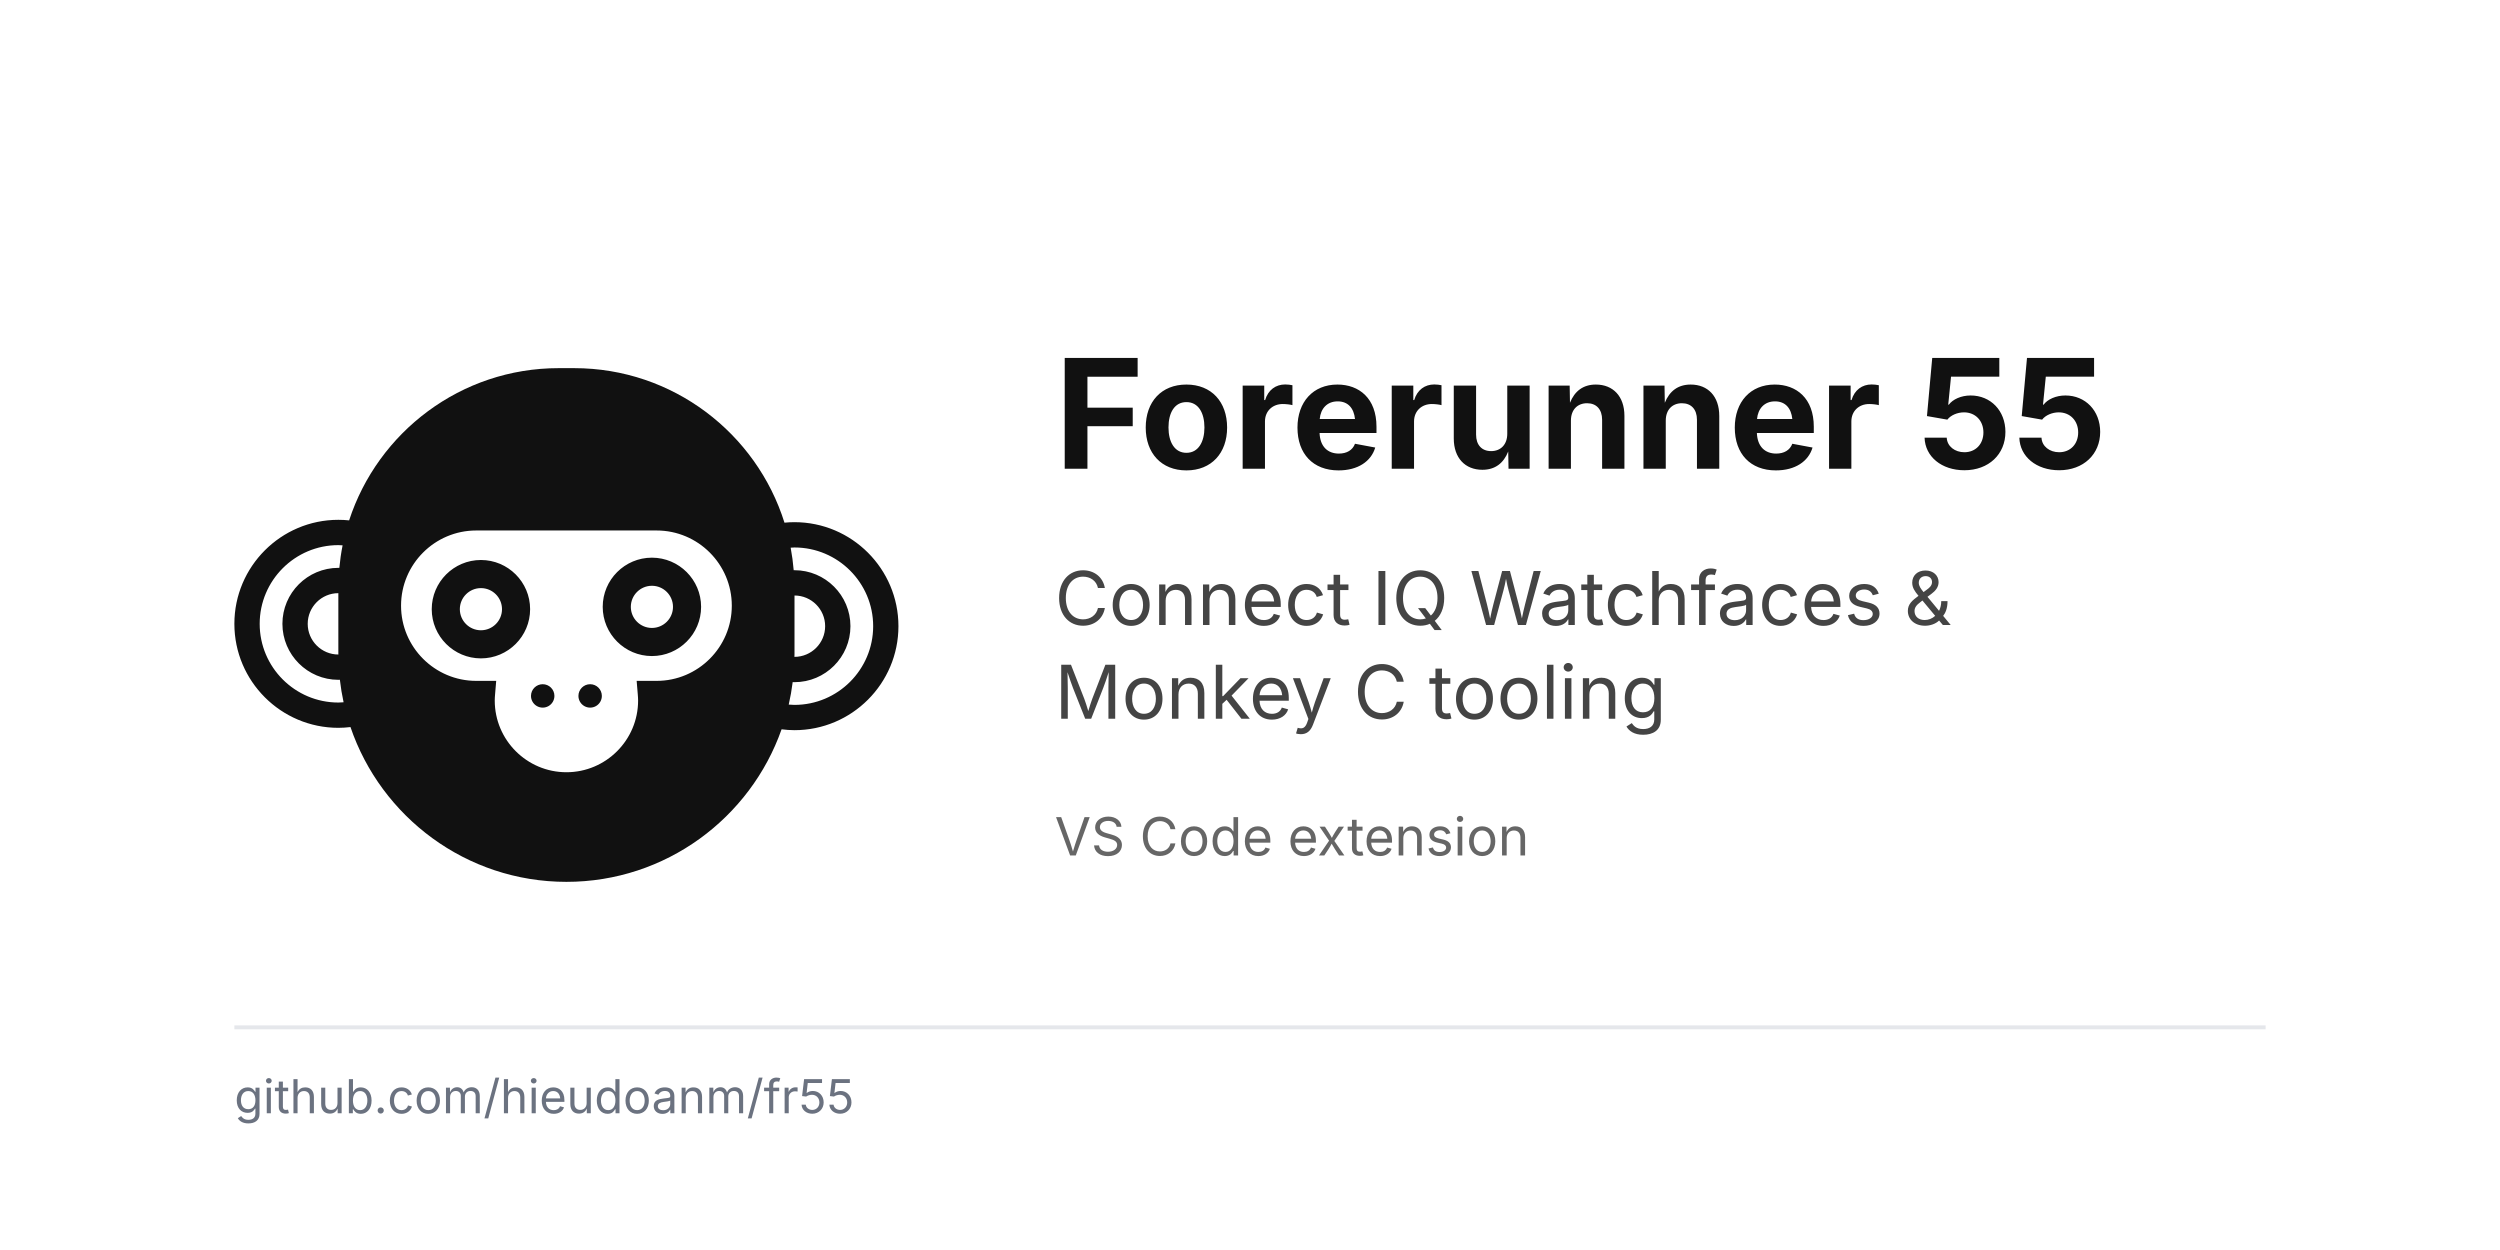
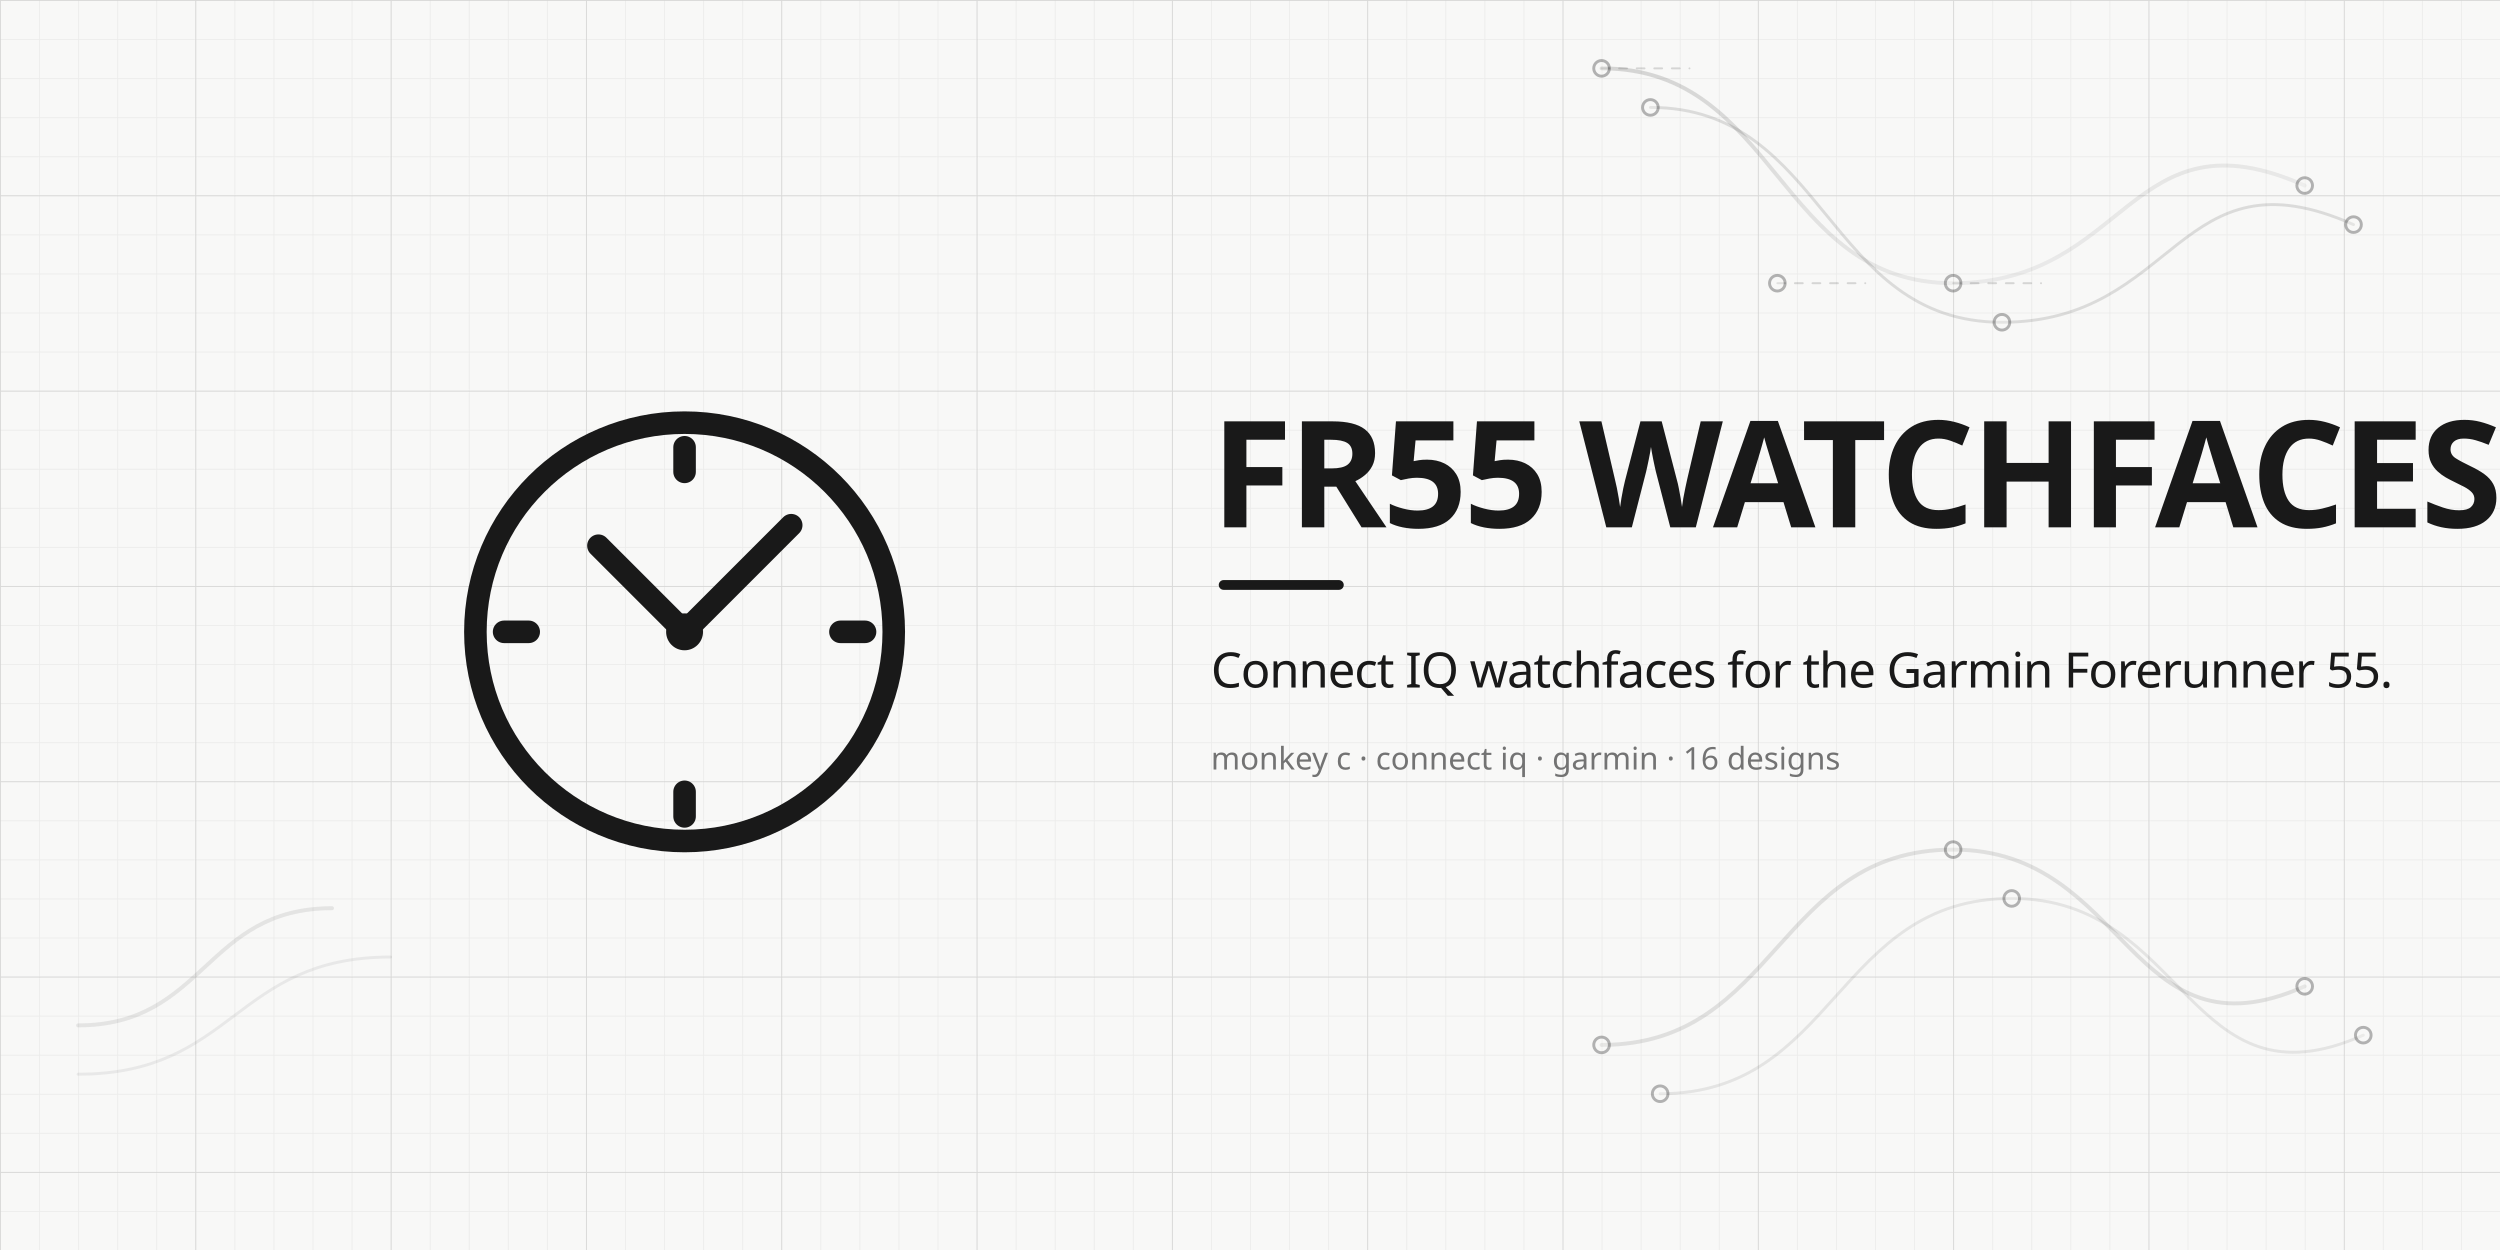
- <svg xmlns="http://www.w3.org/2000/svg" viewBox="0 0 1280 640" width="1280" height="640" role="img" aria-labelledby="title desc">
-   <rect width="1280" height="640" fill="#ffffff" />
-   <g transform="translate(120 150) scale(0.6640625)" fill="#111111">
-     <path d="M431.828 176.713 C429.23 176.713 426.667 176.863 424.131 177.106 C402.513 108.146 338.017 57.965 262.013 57.965 L249.998 57.965 C174.655 57.965 110.644 107.293 88.478 175.333 C85.748 175.055 82.982 174.901 80.186 174.901 C35.971 174.91 0 210.88 0 255.096 C0 299.312 35.97 335.282 80.186 335.282 C83.349 335.282 86.449 335.048 89.515 334.691 C113.113 404.008 178.804 454.035 256.003 454.035 C332.563 454.035 397.817 404.845 421.903 336.418 C425.158 336.824 428.458 337.093 431.819 337.093 C476.029 337.098 512 301.126 512 256.912 C512 212.697 476.03 176.717 431.814 176.717 Z M80.199 315.784 C46.737 315.784 19.514 288.565 19.514 255.099 C19.514 221.638 46.733 194.415 80.199 194.415 C81.297 194.415 82.364 194.525 83.445 194.578 C82.307 200.277 81.469 206.082 80.926 211.97 C80.684 211.965 80.441 211.934 80.199 211.934 C56.398 211.934 37.038 231.294 37.038 255.095 C37.038 278.896 56.398 298.264 80.199 298.264 C80.578 298.264 80.957 298.22 81.337 298.207 C82.007 304.091 82.969 309.887 84.204 315.582 C82.872 315.674 81.553 315.785 80.199 315.785 Z M80.177 278.764 C67.142 278.751 56.543 268.142 56.543 255.104 C56.543 242.07 67.138 231.47 80.163 231.449 L80.163 278.182 C80.159 278.376 80.176 278.57 80.176 278.765 Z M311.039 309.64 C311.163 311.167 311.277 312.697 311.277 314.254 C311.277 344.729 286.484 369.518 256.014 369.518 C225.544 369.518 200.75 344.724 200.75 314.254 C200.75 312.697 200.865 311.166 200.988 309.64 L201.866 299.081 L186.485 299.081 C154.519 299.081 128.508 273.079 128.508 241.104 C128.508 209.134 154.51 183.127 186.485 183.127 L325.545 183.127 C357.511 183.127 383.522 209.128 383.522 241.104 C383.522 273.073 357.52 299.081 325.545 299.081 L310.164 299.081 Z M431.828 317.598 C430.338 317.598 428.878 317.479 427.409 317.377 C428.71 311.687 429.729 305.896 430.465 300.016 C430.92 300.033 431.37 300.082 431.833 300.082 C455.634 300.082 474.994 280.719 474.994 256.913 C474.994 233.112 455.634 213.752 431.833 213.752 C431.634 213.752 431.44 213.779 431.242 213.779 C430.757 207.89 429.971 202.081 428.904 196.378 C429.883 196.334 430.845 196.228 431.833 196.228 C465.294 196.228 492.518 223.447 492.518 256.913 C492.513 290.374 465.294 317.598 431.828 317.598 Z M431.806 280.568 C431.82 279.77 431.868 278.98 431.868 278.186 L431.868 233.257 C444.898 233.279 455.489 243.878 455.489 256.912 C455.489 269.956 444.872 280.572 431.829 280.572 C431.824 280.572 431.815 280.568 431.807 280.568 Z M246.754 310.635 C246.77 313.872 245.053 316.869 242.253 318.492 C239.452 320.115 235.998 320.115 233.197 318.492 C230.397 316.869 228.68 313.872 228.696 310.635 C228.721 305.666 232.756 301.651 237.725 301.651 C242.694 301.651 246.729 305.666 246.754 310.635 M283.328 310.635 C283.345 313.872 281.627 316.869 278.827 318.492 C276.027 320.115 272.572 320.115 269.772 318.492 C266.972 316.869 265.254 313.872 265.27 310.635 C265.295 305.666 269.33 301.651 274.299 301.651 C279.268 301.651 283.303 305.666 283.328 310.635 M190.091 205.88 C169.179 205.88 152.162 222.897 152.162 243.81 C152.162 264.722 169.179 281.739 190.091 281.739 C211.004 281.739 228.021 264.722 228.021 243.81 C228.016 222.897 211.004 205.88 190.091 205.88 Z M190.091 260.063 C181.133 260.063 173.837 252.772 173.837 243.809 C173.837 234.845 181.128 227.554 190.091 227.554 C199.055 227.554 206.346 234.845 206.346 243.809 C206.346 252.772 199.055 260.063 190.091 260.063 Z M359.853 242.014 C359.853 221.102 342.837 204.085 321.924 204.085 C301.011 204.085 283.995 221.102 283.995 242.014 C283.995 262.927 301.011 279.944 321.924 279.944 C342.837 279.944 359.853 262.927 359.853 242.014 Z M321.924 258.269 C312.965 258.269 305.669 250.978 305.669 242.014 C305.669 233.051 312.961 225.76 321.924 225.76 C330.888 225.76 338.179 233.051 338.179 242.014 C338.179 250.978 330.892 258.269 321.924 258.269 Z" class="cls-1" />
+ <svg xmlns="http://www.w3.org/2000/svg" width="1280" height="640" viewBox="0 0 1280 640" role="img" aria-labelledby="title desc">
+   <defs>
+     <pattern id="small-grid" width="20" height="20" patternUnits="userSpaceOnUse">
+       <path d="M20 0H0V20" fill="none" stroke="#191919" stroke-opacity="0.055" stroke-width="0.8" />
+     </pattern>
+     <pattern id="large-grid" width="100" height="100" patternUnits="userSpaceOnUse">
+       <rect width="100" height="100" fill="url(#small-grid)" />
+       <path d="M100 0H0V100" fill="none" stroke="#191919" stroke-opacity="0.09" stroke-width="1" />
+     </pattern>
+     <linearGradient id="curve-fade" x1="0" y1="0" x2="1" y2="1">
+       <stop offset="0%" stop-color="#191919" stop-opacity="0.16" />
+       <stop offset="100%" stop-color="#191919" stop-opacity="0.04" />
+     </linearGradient>
+   </defs>
+   <rect width="1280" height="640" fill="#f8f8f7" />
+   <rect width="1280" height="640" fill="url(#large-grid)" />
+   <g fill="none" stroke-linecap="round" stroke-linejoin="round">
+     <path d="M820 35 C910 35 910 145 1000 145 S1090 55 1180 95" stroke="url(#curve-fade)" stroke-width="2" />
+     <path d="M845 55 C935 55 935 165 1025 165 S1115 75 1205 115" stroke="#191919" stroke-opacity="0.13" stroke-width="1.5" />
+     <g stroke="#191919" stroke-opacity="0.16" stroke-width="1" stroke-dasharray="4 5">
+       <path d="M820 35L865 35" />
+       <path d="M910 145L955 145" />
+       <path d="M1000 145L1045 145" />
+     </g>
+     <path d="M820 535 C910 535 910 435 1000 435 S1090 545 1180 505" stroke="#191919" stroke-opacity="0.11" stroke-width="2" />
+     <path d="M850 560 C940 560 940 460 1030 460 S1120 570 1210 530" stroke="#191919" stroke-opacity="0.09" stroke-width="1.5" />
+     <path d="M40 525 C105 525 105 465 170 465" stroke="#191919" stroke-opacity="0.09" stroke-width="2" />
+     <path d="M40 550 C120 550 120 490 200 490" stroke="#191919" stroke-opacity="0.07" stroke-width="1.5" />
  </g>
-   <g font-family="Inter, system-ui, -apple-system, Segoe UI, sans-serif" fill="#111111">
-     <text x="540" y="240" font-size="78" font-weight="700">Forerunner 55</text>
-     <text x="540" y="320" font-size="38" fill="#444444">
-       <tspan x="540" dy="0">Connect IQ Watchfaces &amp;</tspan>
-       <tspan x="540" dy="48">Monkey C tooling</tspan>
-     </text>
-     <text x="540" y="438" font-size="27" fill="#666666">
-       <tspan x="540" dy="0">VS Code extension</tspan>
-     </text>
+   <g fill="#f8f8f7" stroke="#191919" stroke-width="1.5" opacity="0.32">
+     <circle cx="820" cy="35" r="4" />
+     <circle cx="910" cy="145" r="4" />
+     <circle cx="1000" cy="145" r="4" />
+     <circle cx="1180" cy="95" r="4" />
+     <circle cx="845" cy="55" r="4" />
+     <circle cx="1025" cy="165" r="4" />
+     <circle cx="1205" cy="115" r="4" />
+     <circle cx="820" cy="535" r="4" />
+     <circle cx="1000" cy="435" r="4" />
+     <circle cx="1180" cy="505" r="4" />
+     <circle cx="850" cy="560" r="4" />
+     <circle cx="1030" cy="460" r="4" />
+     <circle cx="1210" cy="530" r="4" />
  </g>
-   <rect x="120" y="525" width="1040" height="2" fill="#e5e7eb" />
-   <text x="120" y="570" font-family="Inter, system-ui, -apple-system, Segoe UI, sans-serif" font-size="24" fill="#6b7280">github.com/hieudoanm/fr55</text>
+   <g transform="translate(130 103) scale(1.05)" fill="none" stroke="#191919" stroke-width="11" stroke-linecap="round" stroke-linejoin="round">
+     <circle cx="210" cy="210" r="102" />
+     <path d="M210 120 L210 132 M298 210 L286 210 M210 300 L210 288 M122 210 L134 210" />
+     <path d="M210 210 L168 168 M210 210 L262 158" />
+     <circle cx="210" cy="210" r="9" fill="#191919" stroke="none" />
+   </g>
+   <g fill="#191919">
+     <text x="620" y="270" font-family="Comfortaa, 'Trebuchet MS', sans-serif" font-size="76" font-weight="700" letter-spacing="-2">FR55 WATCHFACES</text>
+     <rect x="624" y="297" width="64" height="5" rx="2.5" />
+     <text x="620" y="352" font-family="Comfortaa, 'Trebuchet MS', sans-serif" font-size="25" font-weight="500" letter-spacing="-0.5">Connect IQ watchfaces for the Garmin Forerunner 55.</text>
+     <text x="620" y="394" font-family="Comfortaa, 'Trebuchet MS', sans-serif" font-size="16" font-weight="400" fill="#737373">monkey c · connect iq · garmin · 16 designs</text>
+   </g>
</svg>
